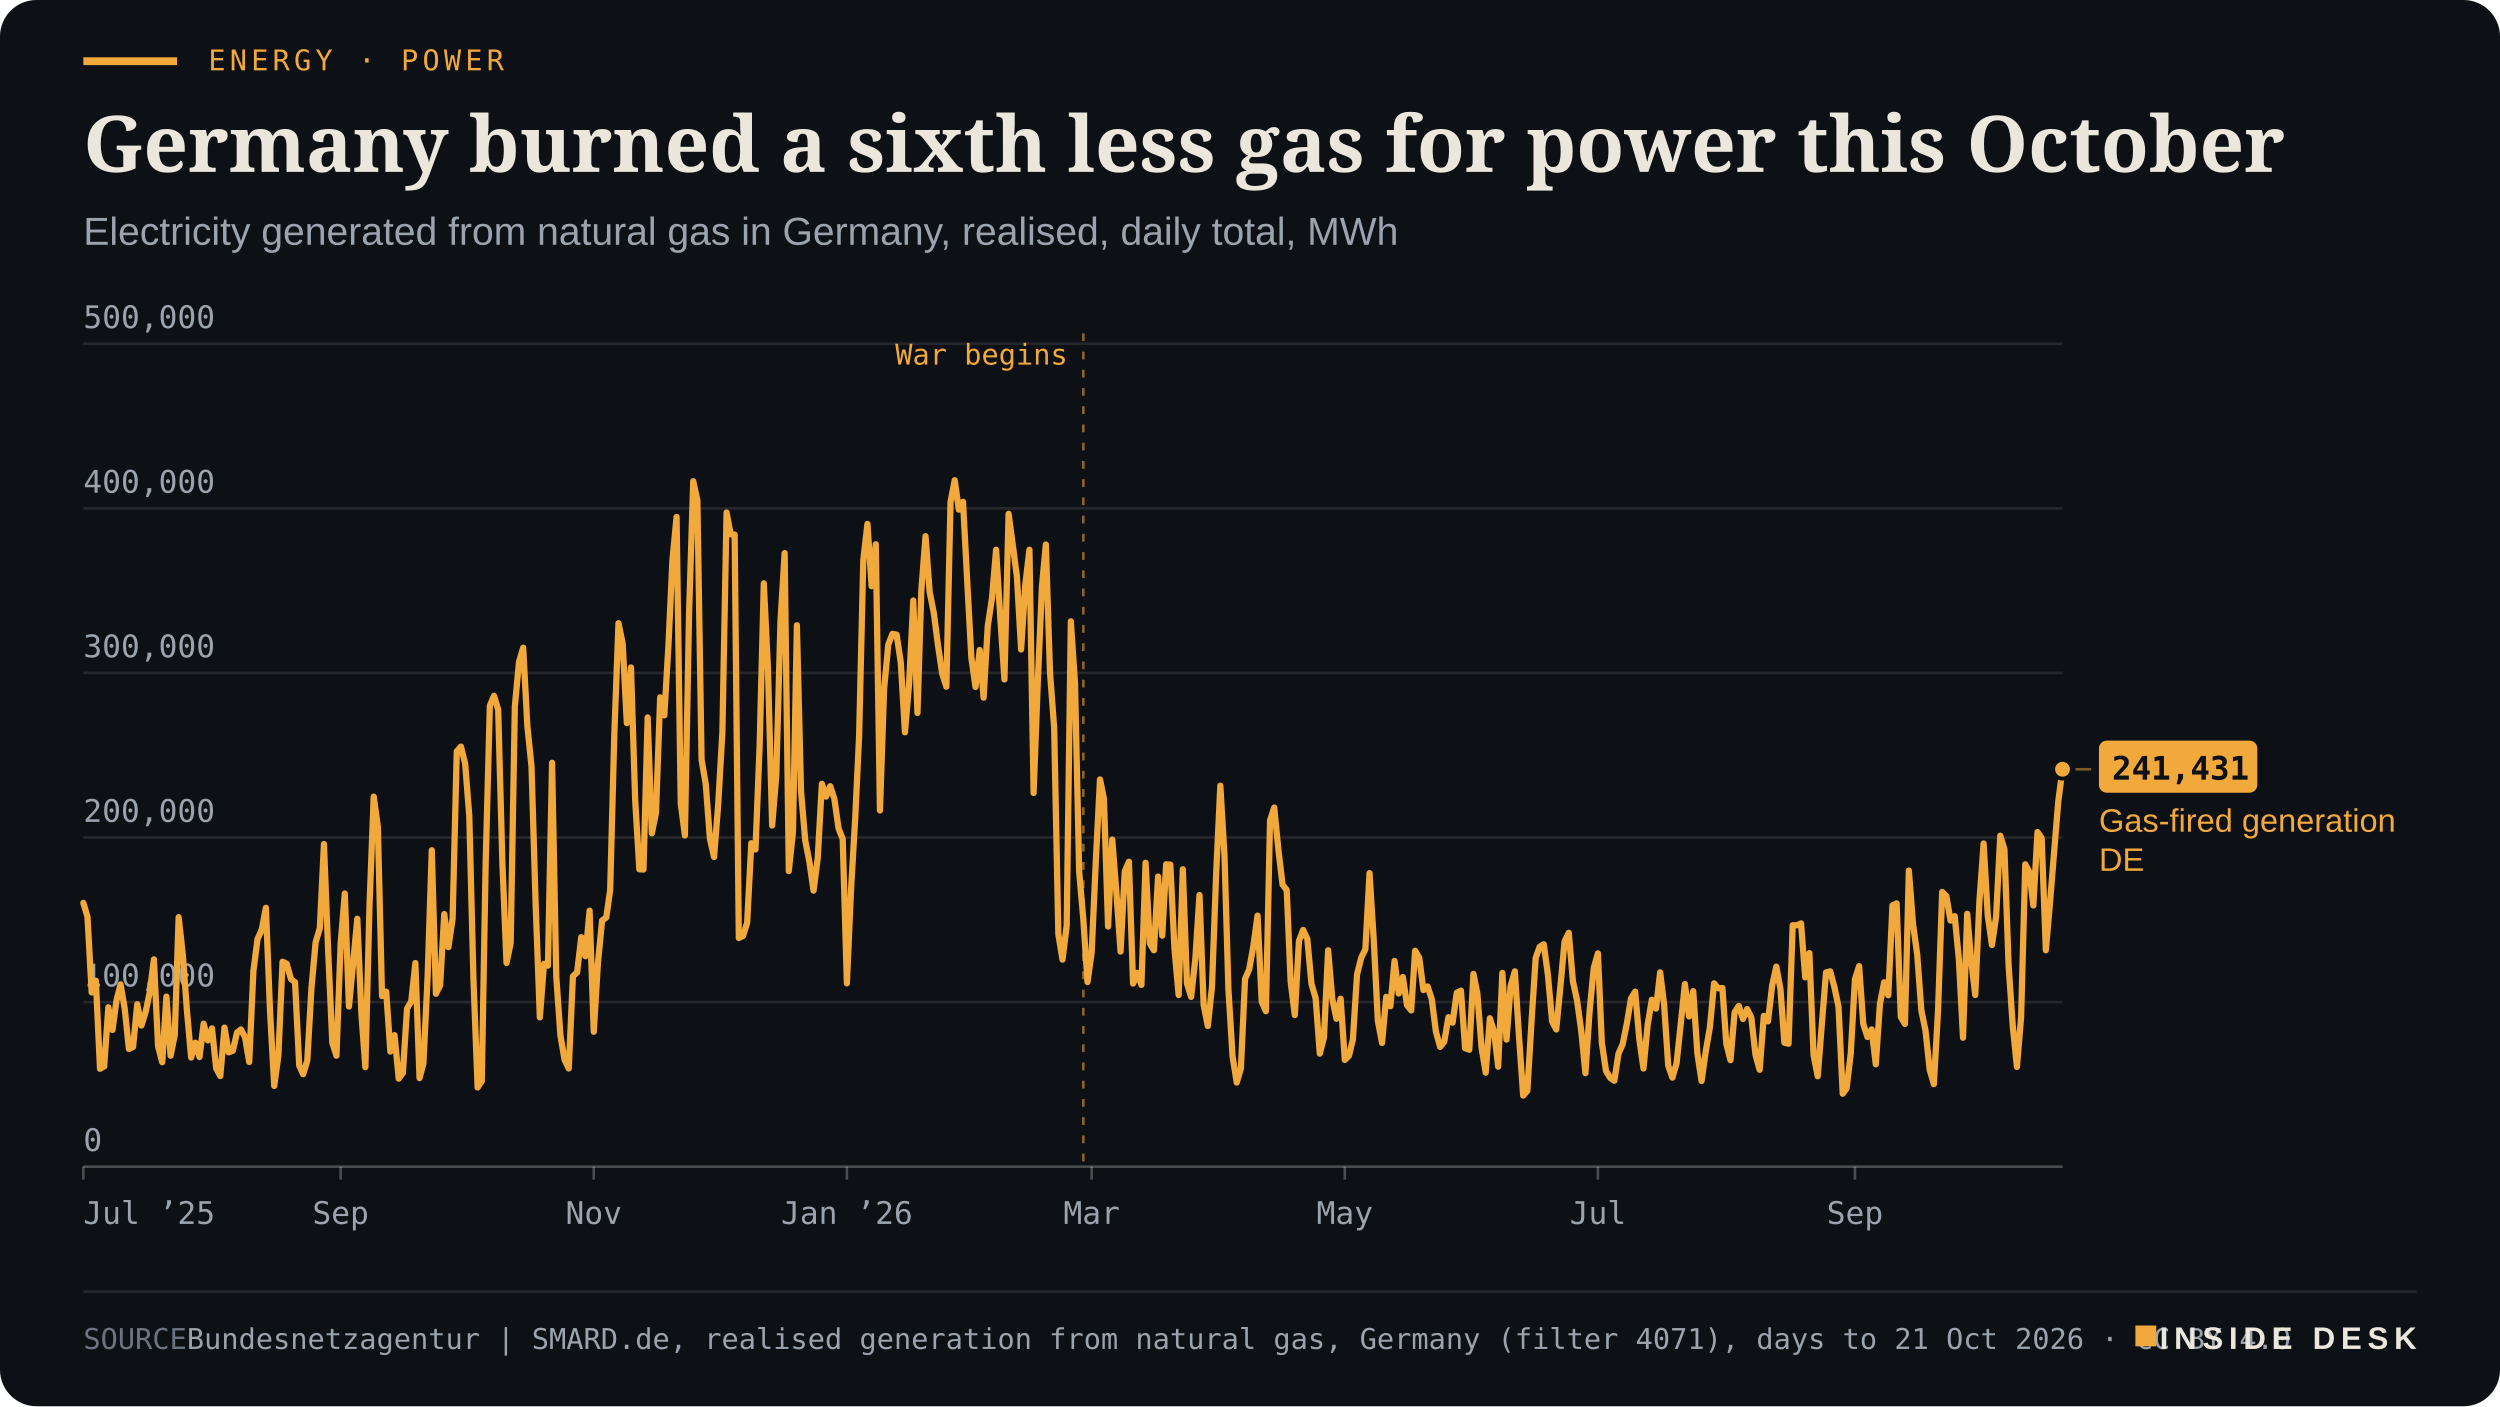
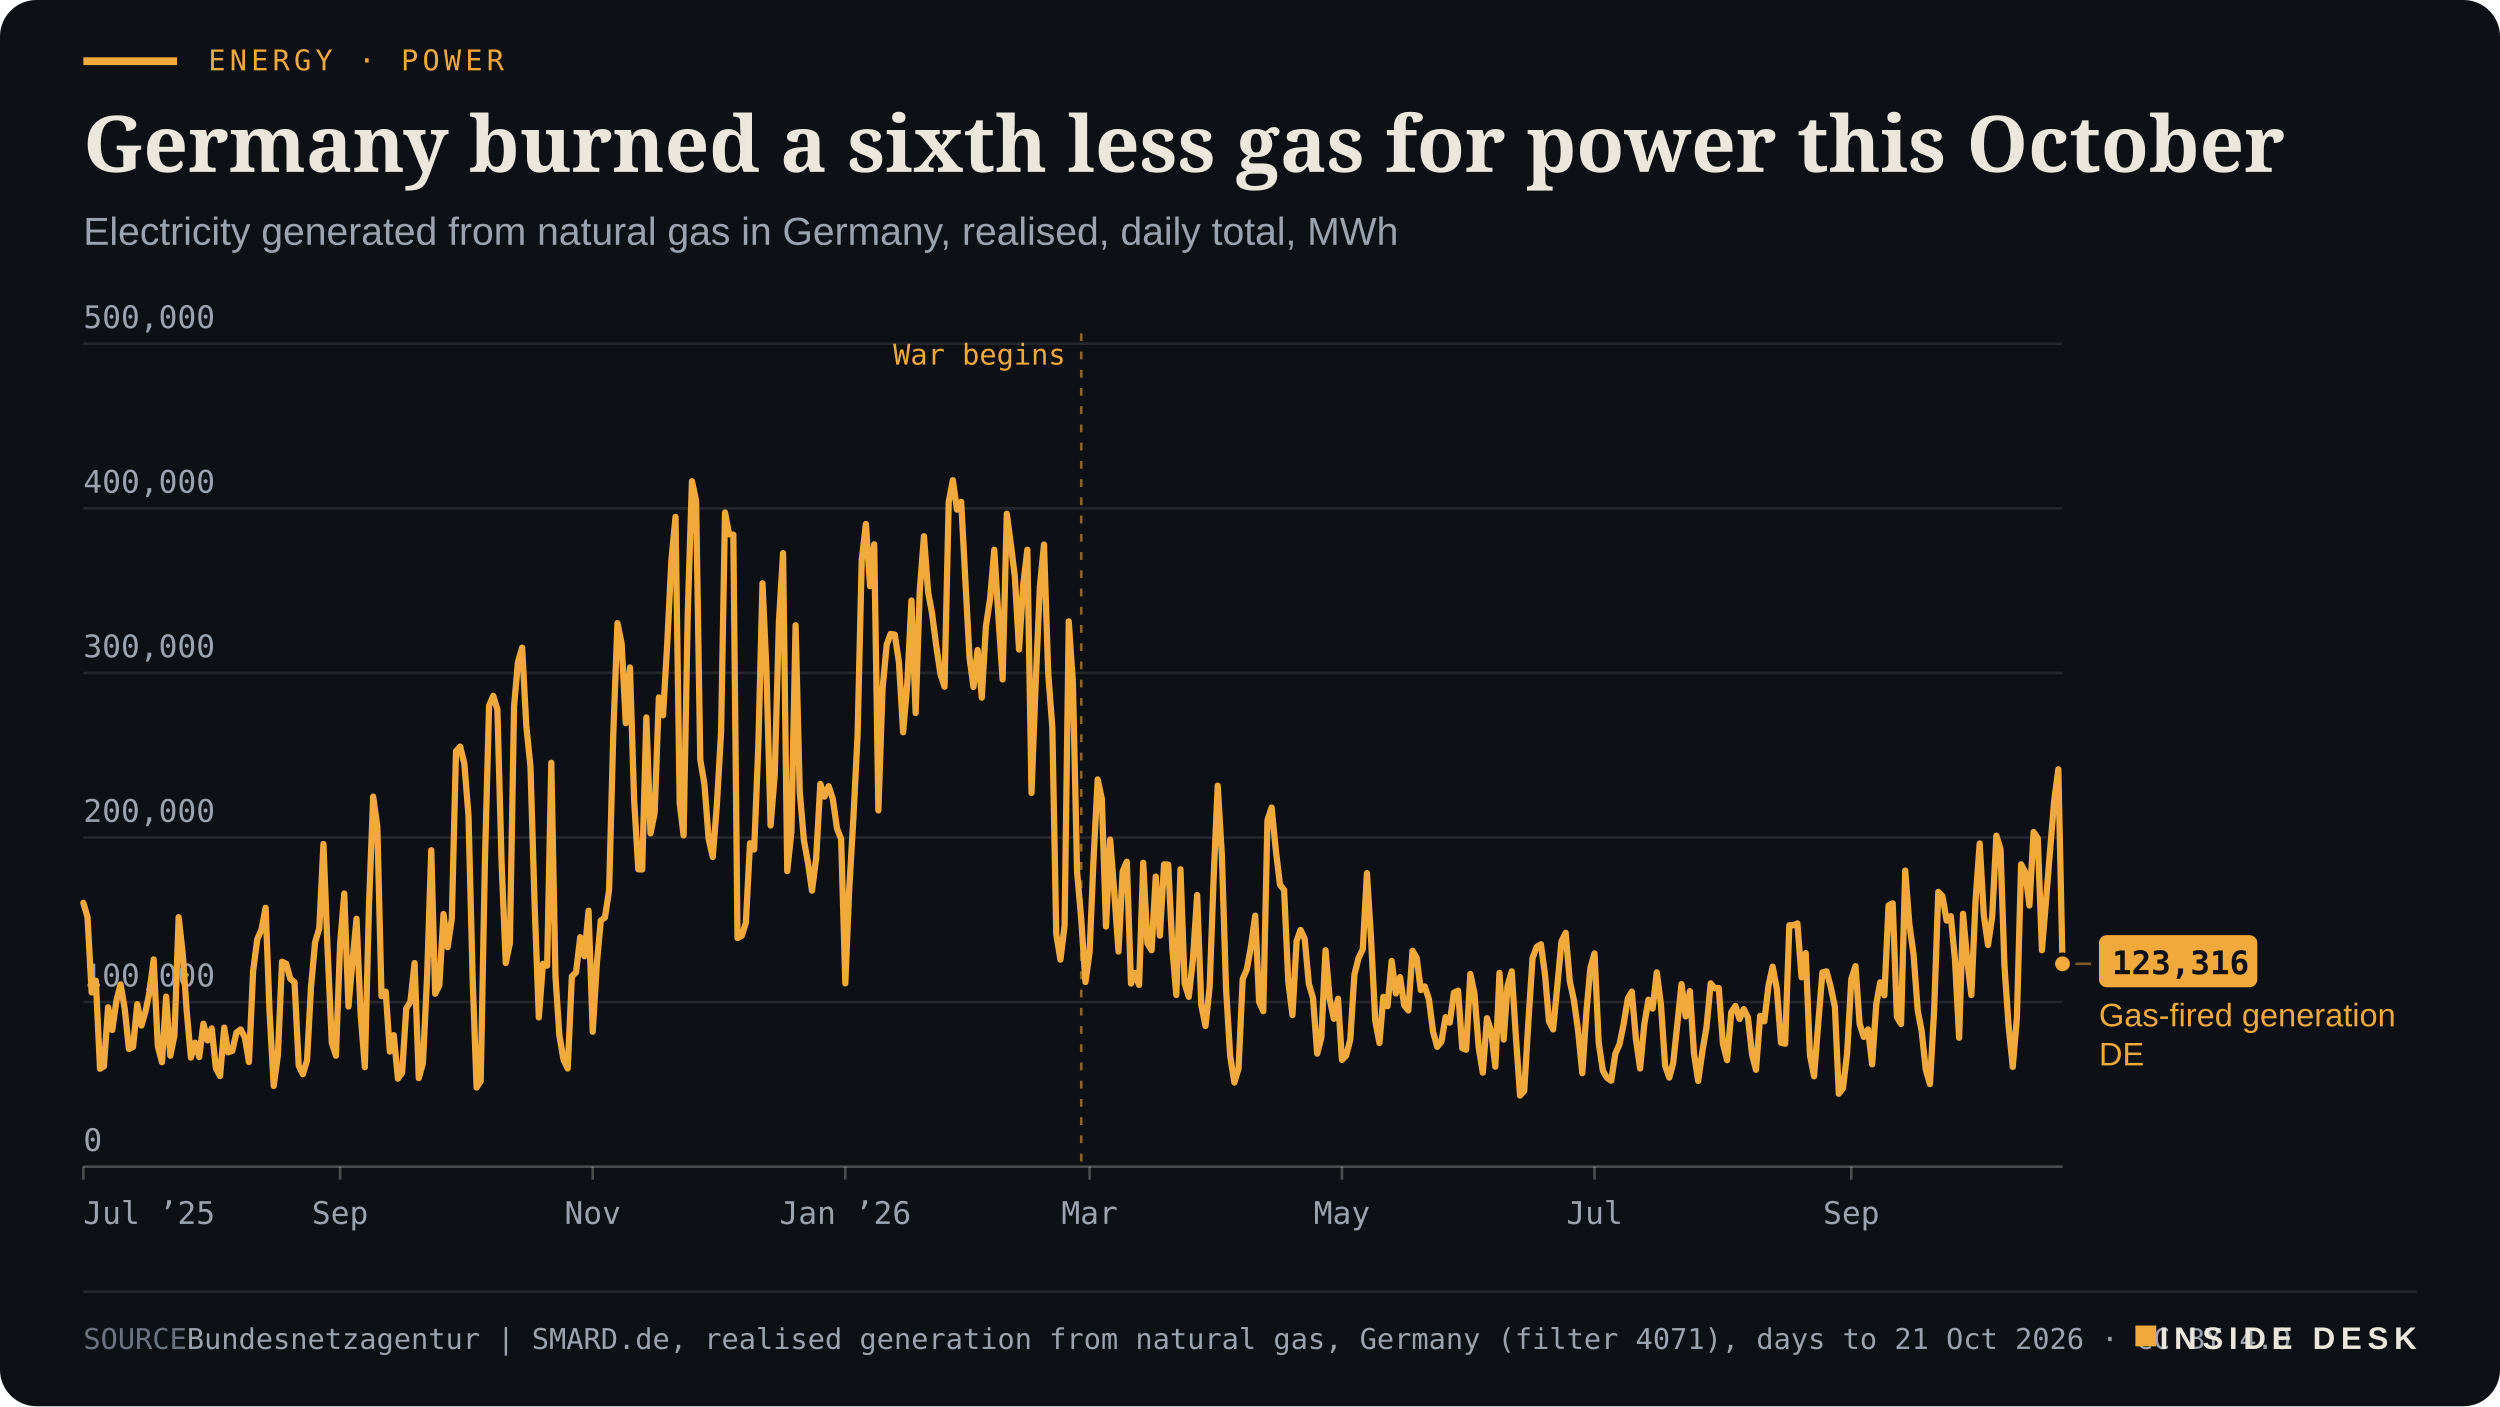
<svg xmlns="http://www.w3.org/2000/svg" viewBox="0 0 960 540" width="960" height="540" role="img" aria-labelledby="de-gas-power-22pm-t de-gas-power-22pm-d" class="desk-plate" style="max-width:100%;height:auto">
  <defs>
    <style>@font-face{font-family:Newsreader;font-weight:600;src:url(../assets/fonts/newsreader-disp.woff2) format("woff2")}@font-face{font-family:"Familjen Grotesk";src:url(../assets/fonts/familjen.woff2) format("woff2")}@font-face{font-family:"JetBrains Mono";src:url(../assets/fonts/jetbrains-mono.woff2) format("woff2")}</style>
    <pattern id="de-gas-power-22pm-hatch" width="6" height="6" patternUnits="userSpaceOnUse" patternTransform="rotate(45)">
      <rect width="6" height="6" fill="none" />
      <line x1="0" y1="0" x2="0" y2="6" stroke="#F2A93B" stroke-width="2.2" opacity=".9" />
    </pattern>
  </defs>
  <rect width="960" height="540" rx="14" fill="#0D1015" />
  <rect x="32" y="22" width="36" height="3" fill="#F2A93B" />
  <text x="80" y="27" font-family="'JetBrains Mono', ui-monospace, Menlo, Consolas, monospace" font-size="11" letter-spacing="1.6" fill="#F2A93B">ENERGY · POWER</text>
  <text x="32" y="66" font-family="Newsreader, 'Iowan Old Style', Georgia, serif" font-weight="600" font-size="30" fill="#ECE7DC">Germany burned a sixth less gas for power this October</text>
  <text x="32" y="94" font-family="'Familjen Grotesk', 'Helvetica Neue', Arial, sans-serif" font-size="15" fill="#9AA3AE">Electricity generated from natural gas in Germany, realised, daily total, MWh</text>
  <line x1="32" x2="792" y1="448.0" y2="448.0" stroke="rgba(236,231,220,0.28)" />
  <text x="32" y="442.0" font-family="'JetBrains Mono', ui-monospace, Menlo, Consolas, monospace" font-size="12" fill="#9AA3AE" paint-order="stroke" stroke="#0D1015" stroke-width="5" stroke-linejoin="round">0</text>
  <line x1="32" x2="792" y1="384.8" y2="384.8" stroke="rgba(236,231,220,0.11)" />
  <text x="32" y="378.8" font-family="'JetBrains Mono', ui-monospace, Menlo, Consolas, monospace" font-size="12" fill="#9AA3AE" paint-order="stroke" stroke="#0D1015" stroke-width="5" stroke-linejoin="round">100,000</text>
  <line x1="32" x2="792" y1="321.6" y2="321.6" stroke="rgba(236,231,220,0.11)" />
  <text x="32" y="315.6" font-family="'JetBrains Mono', ui-monospace, Menlo, Consolas, monospace" font-size="12" fill="#9AA3AE" paint-order="stroke" stroke="#0D1015" stroke-width="5" stroke-linejoin="round">200,000</text>
  <line x1="32" x2="792" y1="258.4" y2="258.4" stroke="rgba(236,231,220,0.11)" />
  <text x="32" y="252.4" font-family="'JetBrains Mono', ui-monospace, Menlo, Consolas, monospace" font-size="12" fill="#9AA3AE" paint-order="stroke" stroke="#0D1015" stroke-width="5" stroke-linejoin="round">300,000</text>
  <line x1="32" x2="792" y1="195.2" y2="195.2" stroke="rgba(236,231,220,0.11)" />
  <text x="32" y="189.2" font-family="'JetBrains Mono', ui-monospace, Menlo, Consolas, monospace" font-size="12" fill="#9AA3AE" paint-order="stroke" stroke="#0D1015" stroke-width="5" stroke-linejoin="round">400,000</text>
  <line x1="32" x2="792" y1="132.0" y2="132.0" stroke="rgba(236,231,220,0.11)" />
  <text x="32" y="126.0" font-family="'JetBrains Mono', ui-monospace, Menlo, Consolas, monospace" font-size="12" fill="#9AA3AE" paint-order="stroke" stroke="#0D1015" stroke-width="5" stroke-linejoin="round">500,000</text>
  <line x1="32.0" x2="32.0" y1="448" y2="453" stroke="rgba(236,231,220,0.28)" />
  <text x="32.0" y="470" text-anchor="start" font-family="'JetBrains Mono', ui-monospace, Menlo, Consolas, monospace" font-size="12" fill="#9AA3AE">Jul ’25</text>
-   <line x1="130.8" x2="130.8" y1="448" y2="453" stroke="rgba(236,231,220,0.28)" />
-   <text x="130.8" y="470" text-anchor="middle" font-family="'JetBrains Mono', ui-monospace, Menlo, Consolas, monospace" font-size="12" fill="#9AA3AE">Sep</text>
-   <line x1="228.0" x2="228.0" y1="448" y2="453" stroke="rgba(236,231,220,0.28)" />
-   <text x="228.0" y="470" text-anchor="middle" font-family="'JetBrains Mono', ui-monospace, Menlo, Consolas, monospace" font-size="12" fill="#9AA3AE">Nov</text>
-   <line x1="325.2" x2="325.2" y1="448" y2="453" stroke="rgba(236,231,220,0.28)" />
-   <text x="325.2" y="470" text-anchor="middle" font-family="'JetBrains Mono', ui-monospace, Menlo, Consolas, monospace" font-size="12" fill="#9AA3AE">Jan ’26</text>
-   <line x1="419.2" x2="419.2" y1="448" y2="453" stroke="rgba(236,231,220,0.28)" />
-   <text x="419.2" y="470" text-anchor="middle" font-family="'JetBrains Mono', ui-monospace, Menlo, Consolas, monospace" font-size="12" fill="#9AA3AE">Mar</text>
-   <line x1="516.4" x2="516.4" y1="448" y2="453" stroke="rgba(236,231,220,0.28)" />
-   <text x="516.4" y="470" text-anchor="middle" font-family="'JetBrains Mono', ui-monospace, Menlo, Consolas, monospace" font-size="12" fill="#9AA3AE">May</text>
-   <line x1="613.6" x2="613.6" y1="448" y2="453" stroke="rgba(236,231,220,0.28)" />
-   <text x="613.6" y="470" text-anchor="middle" font-family="'JetBrains Mono', ui-monospace, Menlo, Consolas, monospace" font-size="12" fill="#9AA3AE">Jul</text>
-   <line x1="712.3" x2="712.3" y1="448" y2="453" stroke="rgba(236,231,220,0.28)" />
-   <text x="712.3" y="470" text-anchor="middle" font-family="'JetBrains Mono', ui-monospace, Menlo, Consolas, monospace" font-size="12" fill="#9AA3AE">Sep</text>
-   <line x1="416.0" x2="416.0" y1="128" y2="448" stroke="#F2A93B" stroke-opacity=".55" stroke-dasharray="3 4" />
-   <text x="410.0" y="140" text-anchor="end" font-family="'JetBrains Mono', ui-monospace, Menlo, Consolas, monospace" font-size="11" fill="#F2A93B">War begins</text>
-   <path d="M32.0,346.7L33.6,352.1L35.2,381.1L36.8,376.6L38.4,410.4L40.0,409.5L41.6,386.8L43.2,395.5L44.7,384.3L46.3,378.0L47.9,387.4L49.5,402.8L51.1,402.0L52.7,385.6L54.3,393.8L55.9,388.7L57.5,381.0L59.1,368.4L60.7,401.8L62.3,407.9L63.9,382.7L65.5,405.4L67.1,397.5L68.6,352.2L70.2,366.6L71.8,388.3L73.4,406.1L75.0,400.4L76.6,405.9L78.2,393.1L79.8,399.5L81.4,394.9L83.0,410.2L84.6,413.2L86.2,394.6L87.8,404.1L89.4,403.5L91.0,396.5L92.5,395.3L94.1,398.3L95.7,407.8L97.3,372.9L98.9,360.6L100.5,357.0L102.1,348.6L103.7,388.4L105.3,417.0L106.9,405.3L108.5,369.3L110.1,370.1L111.7,375.9L113.3,377.2L114.9,409.2L116.4,412.5L118.0,407.2L119.6,379.4L121.2,361.8L122.8,356.5L124.4,324.1L126.0,364.8L127.6,400.4L129.2,405.4L130.8,362.5L132.4,343.1L134.0,386.5L135.6,369.8L137.2,352.8L138.8,389.7L140.3,409.8L141.9,347.3L143.5,305.9L145.1,317.5L146.7,382.5L148.3,380.8L149.9,403.8L151.5,397.5L153.1,414.2L154.7,412.0L156.3,387.3L157.9,384.6L159.5,369.8L161.1,414.0L162.6,408.3L164.2,375.1L165.8,326.5L167.4,381.6L169.0,378.4L170.6,351.0L172.2,363.7L173.8,352.7L175.4,288.5L177.0,286.7L178.6,293.2L180.2,313.2L181.8,375.9L183.4,417.6L185.0,415.1L186.5,331.1L188.1,271.0L189.7,267.2L191.3,272.5L192.9,330.9L194.5,369.8L196.1,362.1L197.7,271.2L199.3,254.2L200.9,248.7L202.5,278.7L204.1,294.4L205.7,347.7L207.3,390.7L208.9,370.1L210.4,370.8L212.0,292.9L213.6,374.9L215.2,397.6L216.8,407.0L218.4,410.3L220.0,374.9L221.6,373.4L223.2,359.9L224.8,367.2L226.4,349.7L228.0,396.2L229.6,369.9L231.2,353.5L232.8,352.3L234.3,341.8L235.9,281.8L237.5,239.3L239.1,247.1L240.7,277.7L242.3,256.3L243.9,307.1L245.5,333.8L247.1,333.9L248.7,275.5L250.3,320.0L251.9,312.1L253.5,267.8L255.1,274.7L256.7,247.5L258.2,215.3L259.8,198.5L261.4,308.5L263.0,320.8L264.6,235.4L266.2,184.8L267.8,192.2L269.4,291.7L271.0,301.1L272.6,322.0L274.2,329.1L275.8,308.7L277.4,281.1L279.0,196.8L280.6,205.2L282.1,205.3L283.7,360.2L285.3,359.4L286.9,354.4L288.5,323.8L290.1,326.2L291.7,286.2L293.3,224.0L294.9,256.9L296.5,317.0L298.1,297.7L299.7,238.8L301.3,212.4L302.9,334.5L304.5,319.4L306.0,240.1L307.6,303.9L309.2,322.7L310.8,330.9L312.4,342.0L314.0,329.6L315.6,301.0L317.2,305.9L318.8,301.9L320.4,306.8L322.0,318.1L323.6,322.2L325.2,377.6L326.8,341.5L328.4,314.2L329.9,282.6L331.5,215.1L333.1,201.2L334.7,225.1L336.3,209.0L337.9,311.2L339.5,264.5L341.1,247.5L342.7,243.4L344.3,243.7L345.9,254.4L347.5,281.2L349.1,262.4L350.7,230.6L352.3,273.8L353.8,226.6L355.4,205.9L357.0,227.4L358.6,235.5L360.2,247.9L361.8,258.7L363.4,263.7L365.0,192.8L366.6,184.4L368.2,195.7L369.8,192.7L371.4,223.0L373.0,252.6L374.6,263.8L376.2,249.6L377.7,267.9L379.3,240.4L380.9,229.9L382.5,211.1L384.1,237.0L385.7,260.9L387.3,197.3L388.9,209.2L390.5,221.5L392.1,249.4L393.7,224.7L395.3,211.1L396.9,304.5L398.5,262.4L400.1,225.3L401.6,209.1L403.2,258.2L404.8,279.5L406.4,358.7L408.0,368.5L409.6,355.5L411.2,238.6L412.8,262.3L414.4,334.8L416.0,353.1L417.6,377.1L419.2,365.7L420.8,330.5L422.4,299.3L423.9,306.7L425.5,355.8L427.1,322.4L428.7,342.8L430.3,365.4L431.9,334.6L433.5,330.9L435.1,377.7L436.7,373.6L438.3,378.2L439.9,331.3L441.5,362.2L443.1,364.9L444.7,336.6L446.3,359.3L447.8,331.9L449.4,332.0L451.0,364.4L452.6,382.1L454.2,333.8L455.8,377.7L457.4,382.8L459.0,368.2L460.6,343.7L462.2,386.0L463.8,394.0L465.4,379.0L467.0,335.6L468.6,301.7L470.2,328.5L471.7,379.7L473.3,405.6L474.9,415.7L476.5,410.3L478.1,375.9L479.7,372.2L481.3,363.2L482.9,351.6L484.5,384.7L486.1,388.3L487.7,315.0L489.3,310.1L490.9,326.3L492.5,339.7L494.1,341.8L495.6,376.9L497.2,389.8L498.8,361.3L500.4,357.1L502.0,360.5L503.6,377.8L505.2,383.3L506.8,404.6L508.4,398.4L510.0,364.9L511.6,383.6L513.2,391.2L514.8,383.5L516.4,407.0L518.0,405.4L519.5,399.2L521.1,374.2L522.7,367.8L524.3,364.5L525.9,335.3L527.5,360.7L529.1,392.0L530.7,400.5L532.3,382.8L533.9,386.4L535.5,369.0L537.1,381.5L538.7,375.2L540.3,386.0L541.9,388.0L543.4,365.1L545.0,367.8L546.6,380.2L548.2,378.8L549.8,383.7L551.4,396.2L553.0,402.0L554.6,400.0L556.2,390.6L557.8,392.7L559.4,381.2L561.0,380.4L562.6,402.5L564.2,403.1L565.8,374.0L567.3,381.5L568.9,402.1L570.5,411.9L572.1,391.0L573.7,396.0L575.3,409.6L576.9,373.6L578.5,399.2L580.1,378.5L581.7,373.0L583.3,398.1L584.9,420.7L586.5,418.9L588.1,392.3L589.7,367.9L591.2,363.6L592.8,362.6L594.4,374.4L596.0,392.2L597.6,395.3L599.2,378.7L600.8,361.5L602.4,358.2L604.0,376.8L605.6,384.2L607.2,395.9L608.8,412.1L610.4,388.4L612.0,371.7L613.6,366.1L615.1,400.4L616.7,411.2L618.3,413.9L619.9,415.0L621.5,404.6L623.1,401.0L624.7,393.1L626.3,383.4L627.9,380.8L629.5,399.1L631.1,410.3L632.7,393.5L634.3,383.9L635.9,387.3L637.5,373.4L639.0,385.7L640.6,409.2L642.2,413.8L643.8,408.3L645.4,393.2L647.0,377.9L648.6,390.3L650.2,380.6L651.8,404.6L653.4,415.1L655.0,403.8L656.6,394.4L658.2,377.6L659.8,379.5L661.4,379.4L662.9,400.8L664.5,407.1L666.1,388.7L667.7,386.3L669.3,391.3L670.9,387.5L672.5,390.7L674.1,405.0L675.7,410.8L677.3,390.1L678.9,392.2L680.5,378.5L682.1,371.2L683.7,379.8L685.2,400.4L686.8,400.8L688.4,355.3L690.0,355.3L691.6,354.6L693.2,375.3L694.8,366.0L696.4,405.1L698.0,413.3L699.6,393.1L701.2,373.4L702.8,373.0L704.4,379.0L706.0,386.7L707.6,420.0L709.1,417.9L710.7,404.4L712.3,376.0L713.9,371.0L715.5,393.2L717.1,398.2L718.7,395.3L720.3,408.7L721.9,385.5L723.5,377.2L725.1,382.2L726.7,347.7L728.3,346.9L729.9,390.5L731.5,393.2L733.0,334.3L734.6,354.9L736.2,366.5L737.8,388.0L739.4,395.8L741.0,410.8L742.6,416.3L744.2,388.2L745.8,342.5L747.4,344.1L749.0,353.5L750.6,351.8L752.2,368.3L753.8,398.5L755.4,350.9L756.9,368.7L758.5,382.1L760.1,346.0L761.7,323.9L763.3,351.6L764.9,362.9L766.5,352.0L768.1,320.9L769.7,326.1L771.3,370.7L772.9,394.0L774.5,409.7L776.1,390.6L777.7,331.9L779.3,334.9L780.8,347.7L782.4,319.5L784.0,321.9L785.6,364.9L787.2,346.7L788.8,326.9L790.4,307.5L792.0,295.4" fill="none" stroke="#F2A93B" stroke-width="2.4" stroke-linejoin="round" stroke-linecap="round" />
-   <circle cx="792.0" cy="295.4" r="3.6" fill="#F2A93B" stroke="#0D1015" stroke-width="1.5" />
-   <path d="M797.0,295.4 L803,295.4" stroke="#F2A93B" stroke-opacity=".5" fill="none" />
-   <rect x="806" y="284.4" width="60.8" height="20" rx="3" fill="#F2A93B" />
-   <text x="811" y="299.4" font-family="'JetBrains Mono', ui-monospace, Menlo, Consolas, monospace" font-weight="600" font-size="12.5" fill="#0D1015">241,431</text>
-   <text x="806" y="319.4" font-family="'Familjen Grotesk', 'Helvetica Neue', Arial, sans-serif" font-size="12.5" fill="#F2A93B">Gas-fired generation</text>
-   <text x="806" y="334.4" font-family="'Familjen Grotesk', 'Helvetica Neue', Arial, sans-serif" font-size="12.5" fill="#F2A93B">DE</text>
+   <line x1="130.6" x2="130.6" y1="448" y2="453" stroke="rgba(236,231,220,0.28)" />
+   <text x="130.6" y="470" text-anchor="middle" font-family="'JetBrains Mono', ui-monospace, Menlo, Consolas, monospace" font-size="12" fill="#9AA3AE">Sep</text>
+   <line x1="227.6" x2="227.6" y1="448" y2="453" stroke="rgba(236,231,220,0.28)" />
+   <text x="227.6" y="470" text-anchor="middle" font-family="'JetBrains Mono', ui-monospace, Menlo, Consolas, monospace" font-size="12" fill="#9AA3AE">Nov</text>
+   <line x1="324.6" x2="324.6" y1="448" y2="453" stroke="rgba(236,231,220,0.28)" />
+   <text x="324.6" y="470" text-anchor="middle" font-family="'JetBrains Mono', ui-monospace, Menlo, Consolas, monospace" font-size="12" fill="#9AA3AE">Jan ’26</text>
+   <line x1="418.4" x2="418.4" y1="448" y2="453" stroke="rgba(236,231,220,0.28)" />
+   <text x="418.4" y="470" text-anchor="middle" font-family="'JetBrains Mono', ui-monospace, Menlo, Consolas, monospace" font-size="12" fill="#9AA3AE">Mar</text>
+   <line x1="515.3" x2="515.3" y1="448" y2="453" stroke="rgba(236,231,220,0.28)" />
+   <text x="515.3" y="470" text-anchor="middle" font-family="'JetBrains Mono', ui-monospace, Menlo, Consolas, monospace" font-size="12" fill="#9AA3AE">May</text>
+   <line x1="612.3" x2="612.3" y1="448" y2="453" stroke="rgba(236,231,220,0.28)" />
+   <text x="612.3" y="470" text-anchor="middle" font-family="'JetBrains Mono', ui-monospace, Menlo, Consolas, monospace" font-size="12" fill="#9AA3AE">Jul</text>
+   <line x1="710.9" x2="710.9" y1="448" y2="453" stroke="rgba(236,231,220,0.28)" />
+   <text x="710.9" y="470" text-anchor="middle" font-family="'JetBrains Mono', ui-monospace, Menlo, Consolas, monospace" font-size="12" fill="#9AA3AE">Sep</text>
+   <line x1="415.2" x2="415.2" y1="128" y2="448" stroke="#F2A93B" stroke-opacity=".55" stroke-dasharray="3 4" />
+   <text x="409.2" y="140" text-anchor="end" font-family="'JetBrains Mono', ui-monospace, Menlo, Consolas, monospace" font-size="11" fill="#F2A93B">War begins</text>
+   <path d="M32.0,346.7L33.6,352.1L35.2,381.1L36.8,376.6L38.4,410.4L39.9,409.5L41.5,386.8L43.1,395.5L44.7,384.3L46.3,378.0L47.9,387.4L49.5,402.8L51.1,402.0L52.7,385.6L54.3,393.8L55.8,388.7L57.4,381.0L59.0,368.4L60.6,401.8L62.2,407.9L63.8,382.7L65.4,405.4L67.0,397.5L68.6,352.2L70.2,366.6L71.7,388.3L73.3,406.1L74.9,400.4L76.5,405.9L78.1,393.1L79.7,399.5L81.3,394.9L82.9,410.2L84.5,413.2L86.1,394.6L87.6,404.1L89.2,403.5L90.8,396.5L92.4,395.3L94.0,398.3L95.6,407.8L97.2,372.9L98.8,360.6L100.4,357.0L102.0,348.6L103.5,388.4L105.1,417.0L106.7,405.3L108.3,369.3L109.9,370.1L111.5,375.9L113.1,377.2L114.7,409.2L116.3,412.5L117.9,407.2L119.4,379.4L121.0,361.8L122.6,356.5L124.2,324.1L125.8,364.8L127.4,400.4L129.0,405.4L130.6,362.5L132.2,343.1L133.8,386.5L135.3,369.8L136.9,352.8L138.5,389.7L140.1,409.8L141.7,347.3L143.3,305.9L144.9,317.5L146.5,382.5L148.1,380.8L149.7,403.8L151.2,397.5L152.8,414.2L154.4,412.0L156.0,387.3L157.6,384.6L159.2,369.8L160.8,414.0L162.4,408.3L164.0,375.1L165.6,326.5L167.1,381.6L168.7,378.4L170.3,351.0L171.9,363.7L173.5,352.7L175.1,288.5L176.7,286.7L178.3,293.2L179.9,313.2L181.5,375.9L183.0,417.6L184.6,415.1L186.2,331.1L187.8,271.0L189.4,267.2L191.0,272.5L192.6,330.9L194.2,369.8L195.8,362.1L197.4,271.2L198.9,254.2L200.5,248.7L202.1,278.7L203.7,294.4L205.3,347.7L206.9,390.7L208.5,370.1L210.1,370.8L211.7,292.9L213.3,374.9L214.8,397.6L216.4,407.0L218.0,410.3L219.6,374.9L221.2,373.4L222.8,359.9L224.4,367.2L226.0,349.7L227.6,396.2L229.2,369.9L230.7,353.5L232.3,352.3L233.9,341.8L235.5,281.8L237.1,239.3L238.7,247.1L240.3,277.7L241.9,256.3L243.5,307.1L245.1,333.8L246.6,333.9L248.2,275.5L249.8,320.0L251.4,312.1L253.0,267.8L254.6,274.7L256.2,247.5L257.8,215.3L259.4,198.5L261.0,308.5L262.5,320.8L264.1,235.4L265.7,184.8L267.3,192.2L268.9,291.7L270.5,301.1L272.1,322.0L273.7,329.1L275.3,308.7L276.9,281.1L278.4,196.8L280.0,205.2L281.6,205.3L283.2,360.2L284.8,359.4L286.4,354.4L288.0,323.8L289.6,326.2L291.2,286.2L292.8,224.0L294.3,256.9L295.9,317.0L297.5,297.7L299.1,238.8L300.7,212.4L302.3,334.5L303.9,319.4L305.5,240.1L307.1,303.9L308.7,322.7L310.2,330.9L311.8,342.0L313.4,329.6L315.0,301.0L316.6,305.9L318.2,301.9L319.8,306.8L321.4,318.1L323.0,322.2L324.6,377.6L326.1,341.5L327.7,314.2L329.3,282.6L330.9,215.1L332.5,201.2L334.1,225.1L335.7,209.0L337.3,311.2L338.9,264.5L340.5,247.5L342.0,243.4L343.6,243.7L345.2,254.4L346.8,281.2L348.4,262.4L350.0,230.6L351.6,273.8L353.2,226.6L354.8,205.9L356.4,227.4L357.9,235.5L359.5,247.9L361.1,258.7L362.7,263.7L364.3,192.8L365.9,184.4L367.5,195.7L369.1,192.7L370.7,223.0L372.3,252.6L373.8,263.8L375.4,249.6L377.0,267.9L378.6,240.4L380.2,229.9L381.8,211.1L383.4,237.0L385.0,260.9L386.6,197.3L388.2,209.2L389.7,221.5L391.3,249.4L392.9,224.7L394.5,211.1L396.1,304.5L397.7,262.4L399.3,225.3L400.9,209.1L402.5,258.2L404.1,279.5L405.6,358.7L407.2,368.5L408.8,355.5L410.4,238.6L412.0,262.3L413.6,334.8L415.2,353.1L416.8,377.1L418.4,365.7L419.9,330.5L421.5,299.3L423.1,306.7L424.7,355.8L426.3,322.4L427.9,342.8L429.5,365.4L431.1,334.6L432.7,330.9L434.3,377.7L435.8,373.6L437.4,378.2L439.0,331.3L440.6,362.2L442.2,364.9L443.8,336.6L445.4,359.3L447.0,331.9L448.6,332.0L450.2,364.4L451.7,382.1L453.3,333.8L454.9,377.7L456.5,382.8L458.1,368.2L459.7,343.7L461.3,386.0L462.9,394.0L464.5,379.0L466.1,335.6L467.6,301.7L469.2,328.5L470.8,379.7L472.4,405.6L474.0,415.7L475.6,410.3L477.2,375.9L478.8,372.2L480.4,363.2L482.0,351.6L483.5,384.7L485.1,388.3L486.7,315.0L488.3,310.1L489.9,326.3L491.5,339.7L493.1,341.8L494.7,376.9L496.3,389.8L497.9,361.3L499.4,357.1L501.0,360.5L502.6,377.8L504.2,383.3L505.8,404.6L507.4,398.4L509.0,364.9L510.6,383.6L512.2,391.2L513.8,383.5L515.3,407.0L516.9,405.4L518.5,399.2L520.1,374.2L521.7,367.8L523.3,364.5L524.9,335.3L526.5,360.7L528.1,392.0L529.7,400.5L531.2,382.8L532.8,386.4L534.4,369.0L536.0,381.5L537.6,375.2L539.2,386.0L540.8,388.0L542.4,365.1L544.0,367.8L545.6,380.2L547.1,378.8L548.7,383.7L550.3,396.2L551.9,402.0L553.5,400.0L555.1,390.6L556.7,392.7L558.3,381.2L559.9,380.4L561.5,402.5L563.0,403.1L564.6,374.0L566.2,381.5L567.8,402.1L569.4,411.9L571.0,391.0L572.6,396.0L574.2,409.6L575.8,373.6L577.4,399.2L578.9,378.5L580.5,373.0L582.1,398.1L583.7,420.7L585.3,418.9L586.9,392.3L588.5,367.9L590.1,363.6L591.7,362.6L593.3,374.4L594.8,392.2L596.4,395.3L598.0,378.7L599.6,361.5L601.2,358.2L602.8,376.8L604.4,384.2L606.0,395.9L607.6,412.1L609.2,388.4L610.7,371.7L612.3,366.1L613.9,400.4L615.5,411.2L617.1,413.9L618.7,415.0L620.3,404.6L621.9,401.0L623.5,393.1L625.1,383.4L626.6,380.8L628.2,399.1L629.8,410.3L631.4,393.5L633.0,383.9L634.6,387.3L636.2,373.4L637.8,385.7L639.4,409.2L641.0,413.8L642.5,408.3L644.1,393.2L645.7,377.9L647.3,390.3L648.9,380.6L650.5,404.6L652.1,415.1L653.7,403.8L655.3,394.4L656.9,377.6L658.4,379.5L660.0,379.4L661.6,400.8L663.2,407.1L664.8,388.7L666.4,386.3L668.0,391.3L669.6,387.5L671.2,390.7L672.8,405.0L674.3,410.8L675.9,390.1L677.5,392.2L679.1,378.5L680.7,371.2L682.3,379.8L683.9,400.4L685.5,400.8L687.1,355.3L688.7,355.3L690.2,354.6L691.8,375.3L693.4,366.0L695.0,405.1L696.6,413.3L698.2,393.1L699.8,373.4L701.4,373.0L703.0,379.0L704.6,386.7L706.1,420.0L707.7,417.9L709.3,404.4L710.9,376.0L712.5,371.0L714.1,393.2L715.7,398.2L717.3,395.3L718.9,408.7L720.5,385.5L722.0,377.2L723.6,382.2L725.2,347.7L726.8,346.9L728.4,390.5L730.0,393.2L731.6,334.3L733.2,354.9L734.8,366.5L736.4,388.0L737.9,395.8L739.5,410.8L741.1,416.3L742.7,388.2L744.3,342.5L745.9,344.1L747.5,353.5L749.1,351.8L750.7,368.3L752.3,398.5L753.8,350.9L755.4,368.7L757.0,382.1L758.6,346.0L760.2,323.9L761.8,351.6L763.4,362.9L765.0,352.0L766.6,320.9L768.2,326.1L769.7,370.7L771.3,394.0L772.9,409.7L774.5,390.6L776.1,331.9L777.7,334.9L779.3,347.7L780.9,319.5L782.5,321.9L784.1,364.9L785.6,346.7L787.2,326.9L788.8,307.5L790.4,295.4L792.0,370.1" fill="none" stroke="#F2A93B" stroke-width="2.4" stroke-linejoin="round" stroke-linecap="round" />
+   <circle cx="792.0" cy="370.1" r="3.6" fill="#F2A93B" stroke="#0D1015" stroke-width="1.5" />
+   <path d="M797.0,370.1 L803,370.1" stroke="#F2A93B" stroke-opacity=".5" fill="none" />
+   <rect x="806" y="359.1" width="60.8" height="20" rx="3" fill="#F2A93B" />
+   <text x="811" y="374.1" font-family="'JetBrains Mono', ui-monospace, Menlo, Consolas, monospace" font-weight="600" font-size="12.5" fill="#0D1015">123,316</text>
+   <text x="806" y="394.1" font-family="'Familjen Grotesk', 'Helvetica Neue', Arial, sans-serif" font-size="12.5" fill="#F2A93B">Gas-fired generation</text>
+   <text x="806" y="409.1" font-family="'Familjen Grotesk', 'Helvetica Neue', Arial, sans-serif" font-size="12.5" fill="#F2A93B">DE</text>
  <line x1="32" x2="928" y1="496" y2="496" stroke="rgba(236,231,220,0.11)" />
  <text x="32" y="518" font-family="'JetBrains Mono', ui-monospace, Menlo, Consolas, monospace" font-size="11" fill="#9AA3AE">
    <tspan fill="#6B7480">SOURCE </tspan>Bundesnetzagentur | SMARD.de, realised generation from natural gas, Germany (filter 4071), days to 21 Oct 2026 · CC BY 4.0</text>
  <rect x="820" y="509" width="8" height="8" fill="#F2A93B" />
  <text x="928" y="518" text-anchor="end" font-family="'Familjen Grotesk', 'Helvetica Neue', Arial, sans-serif" font-weight="700" font-size="12" letter-spacing="2.2" fill="#ECE7DC">INSIDE DESK</text>
</svg>
